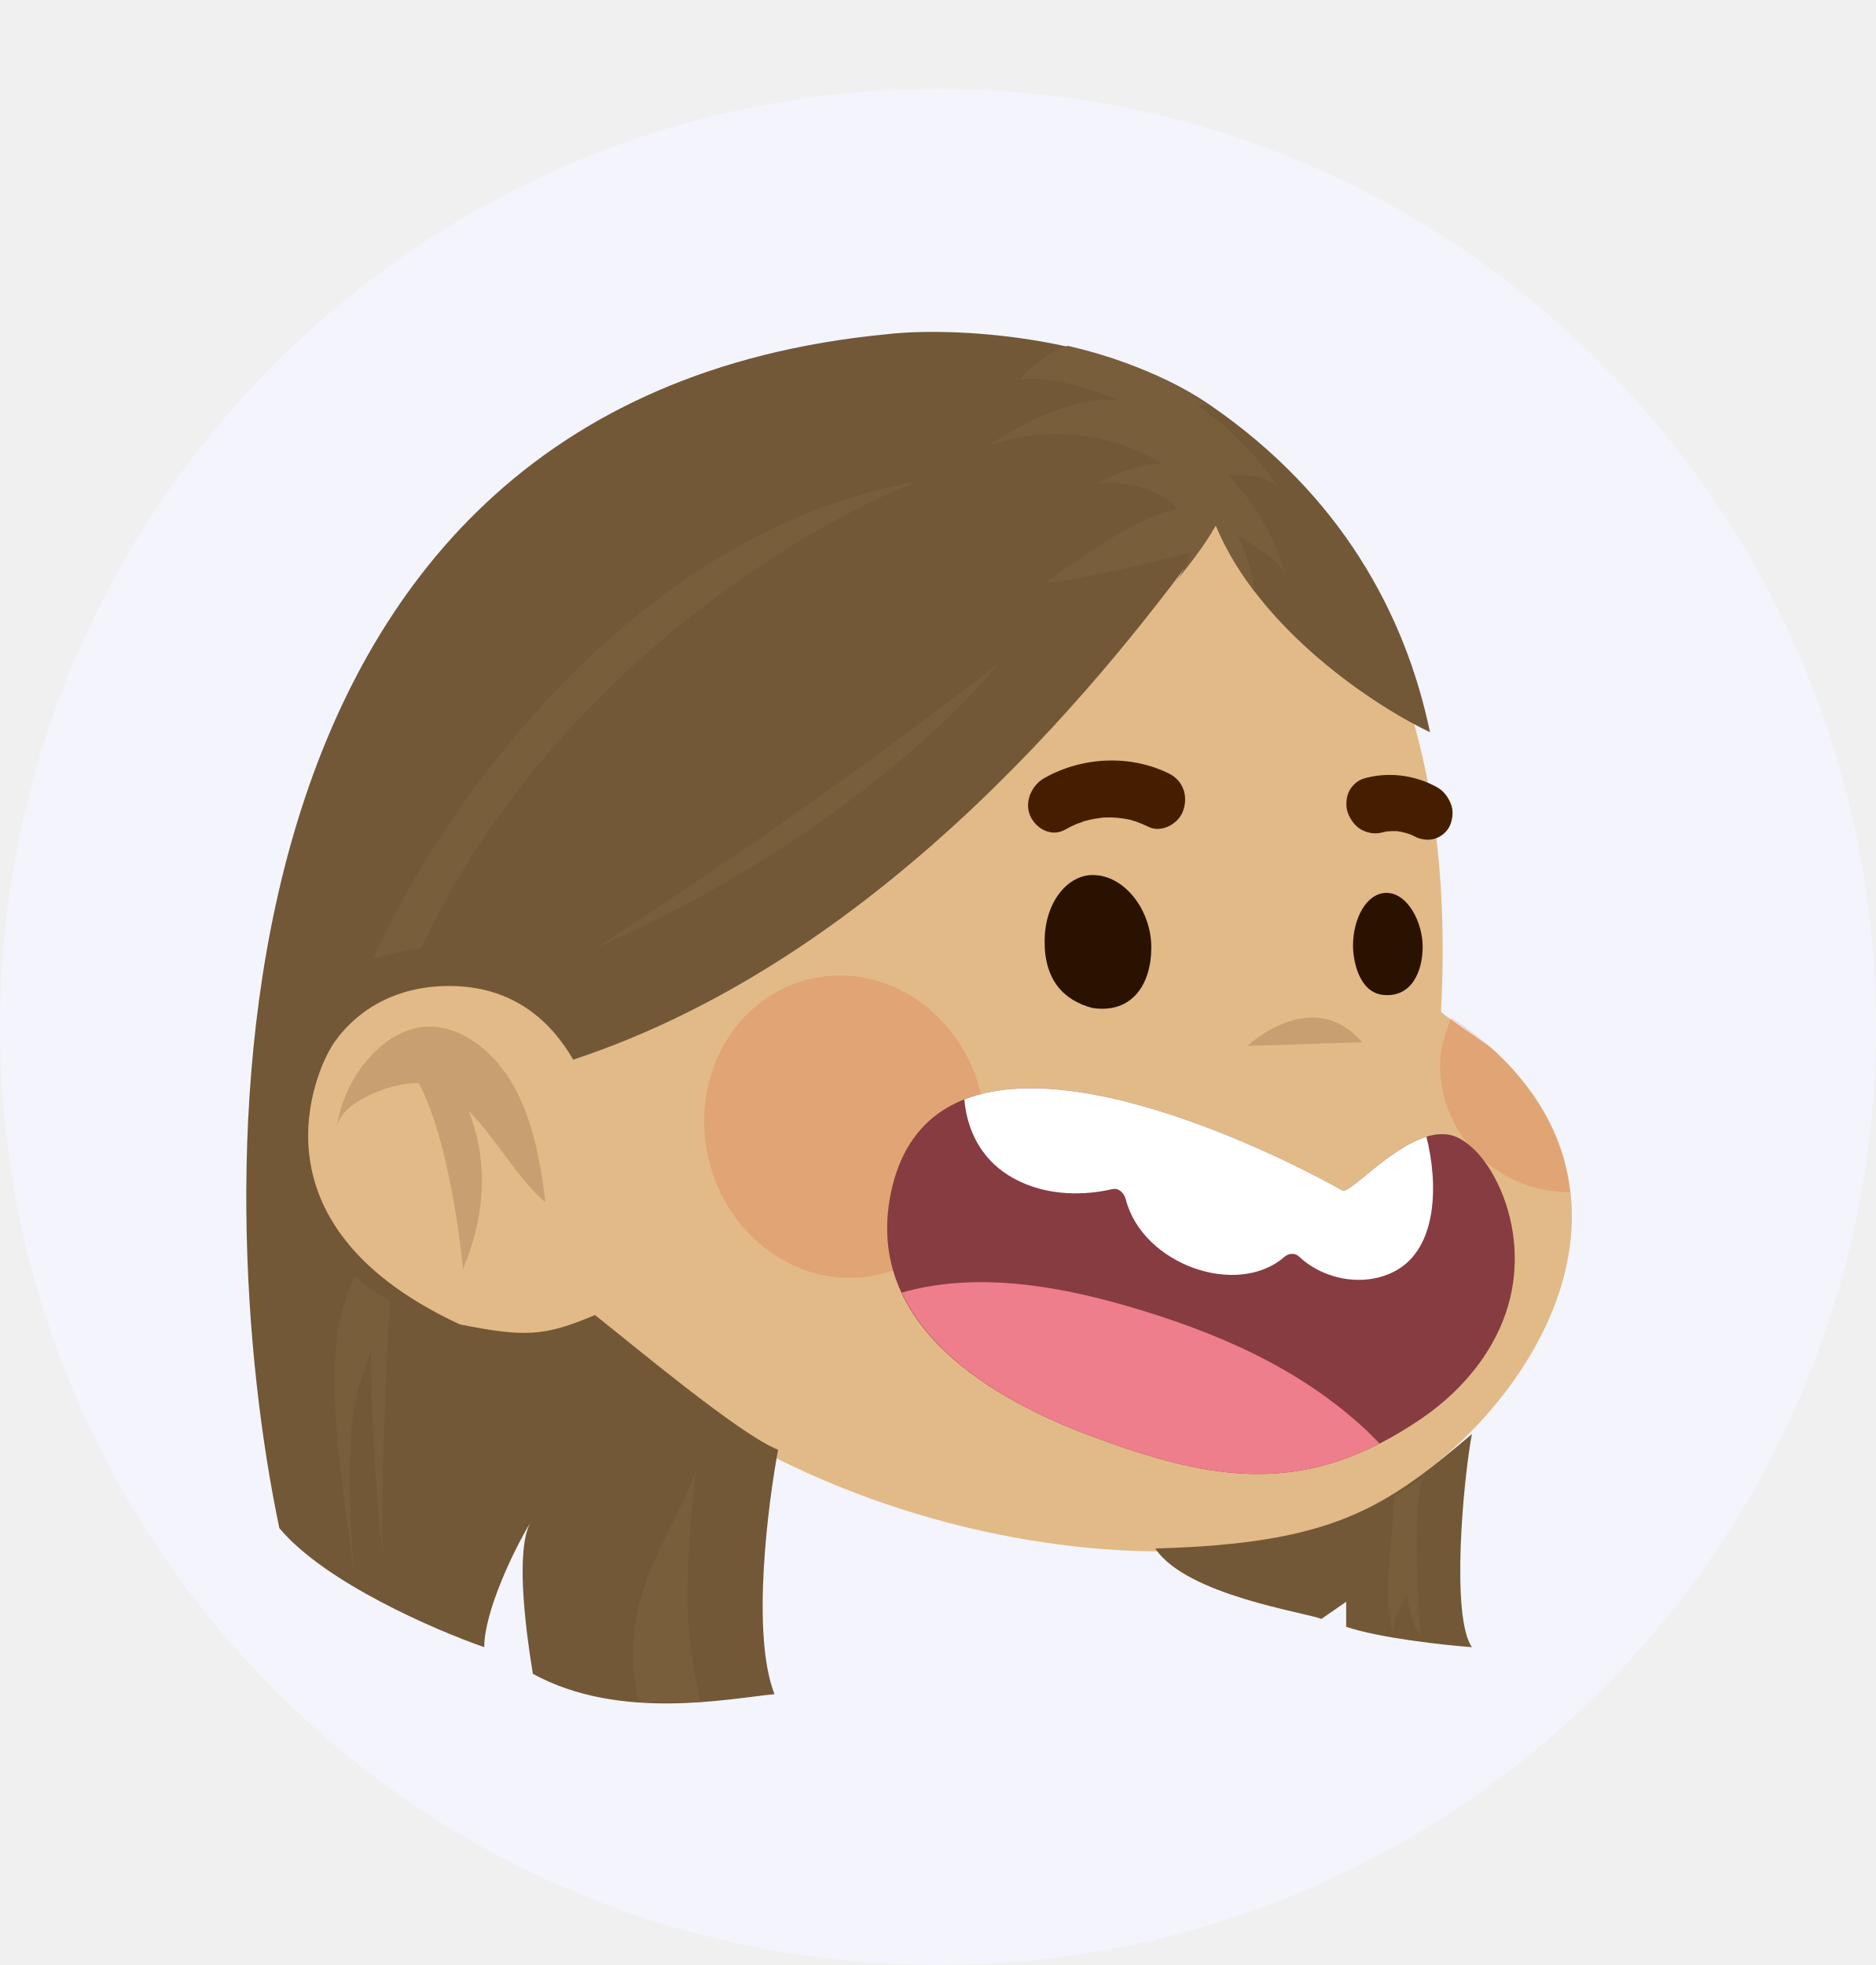
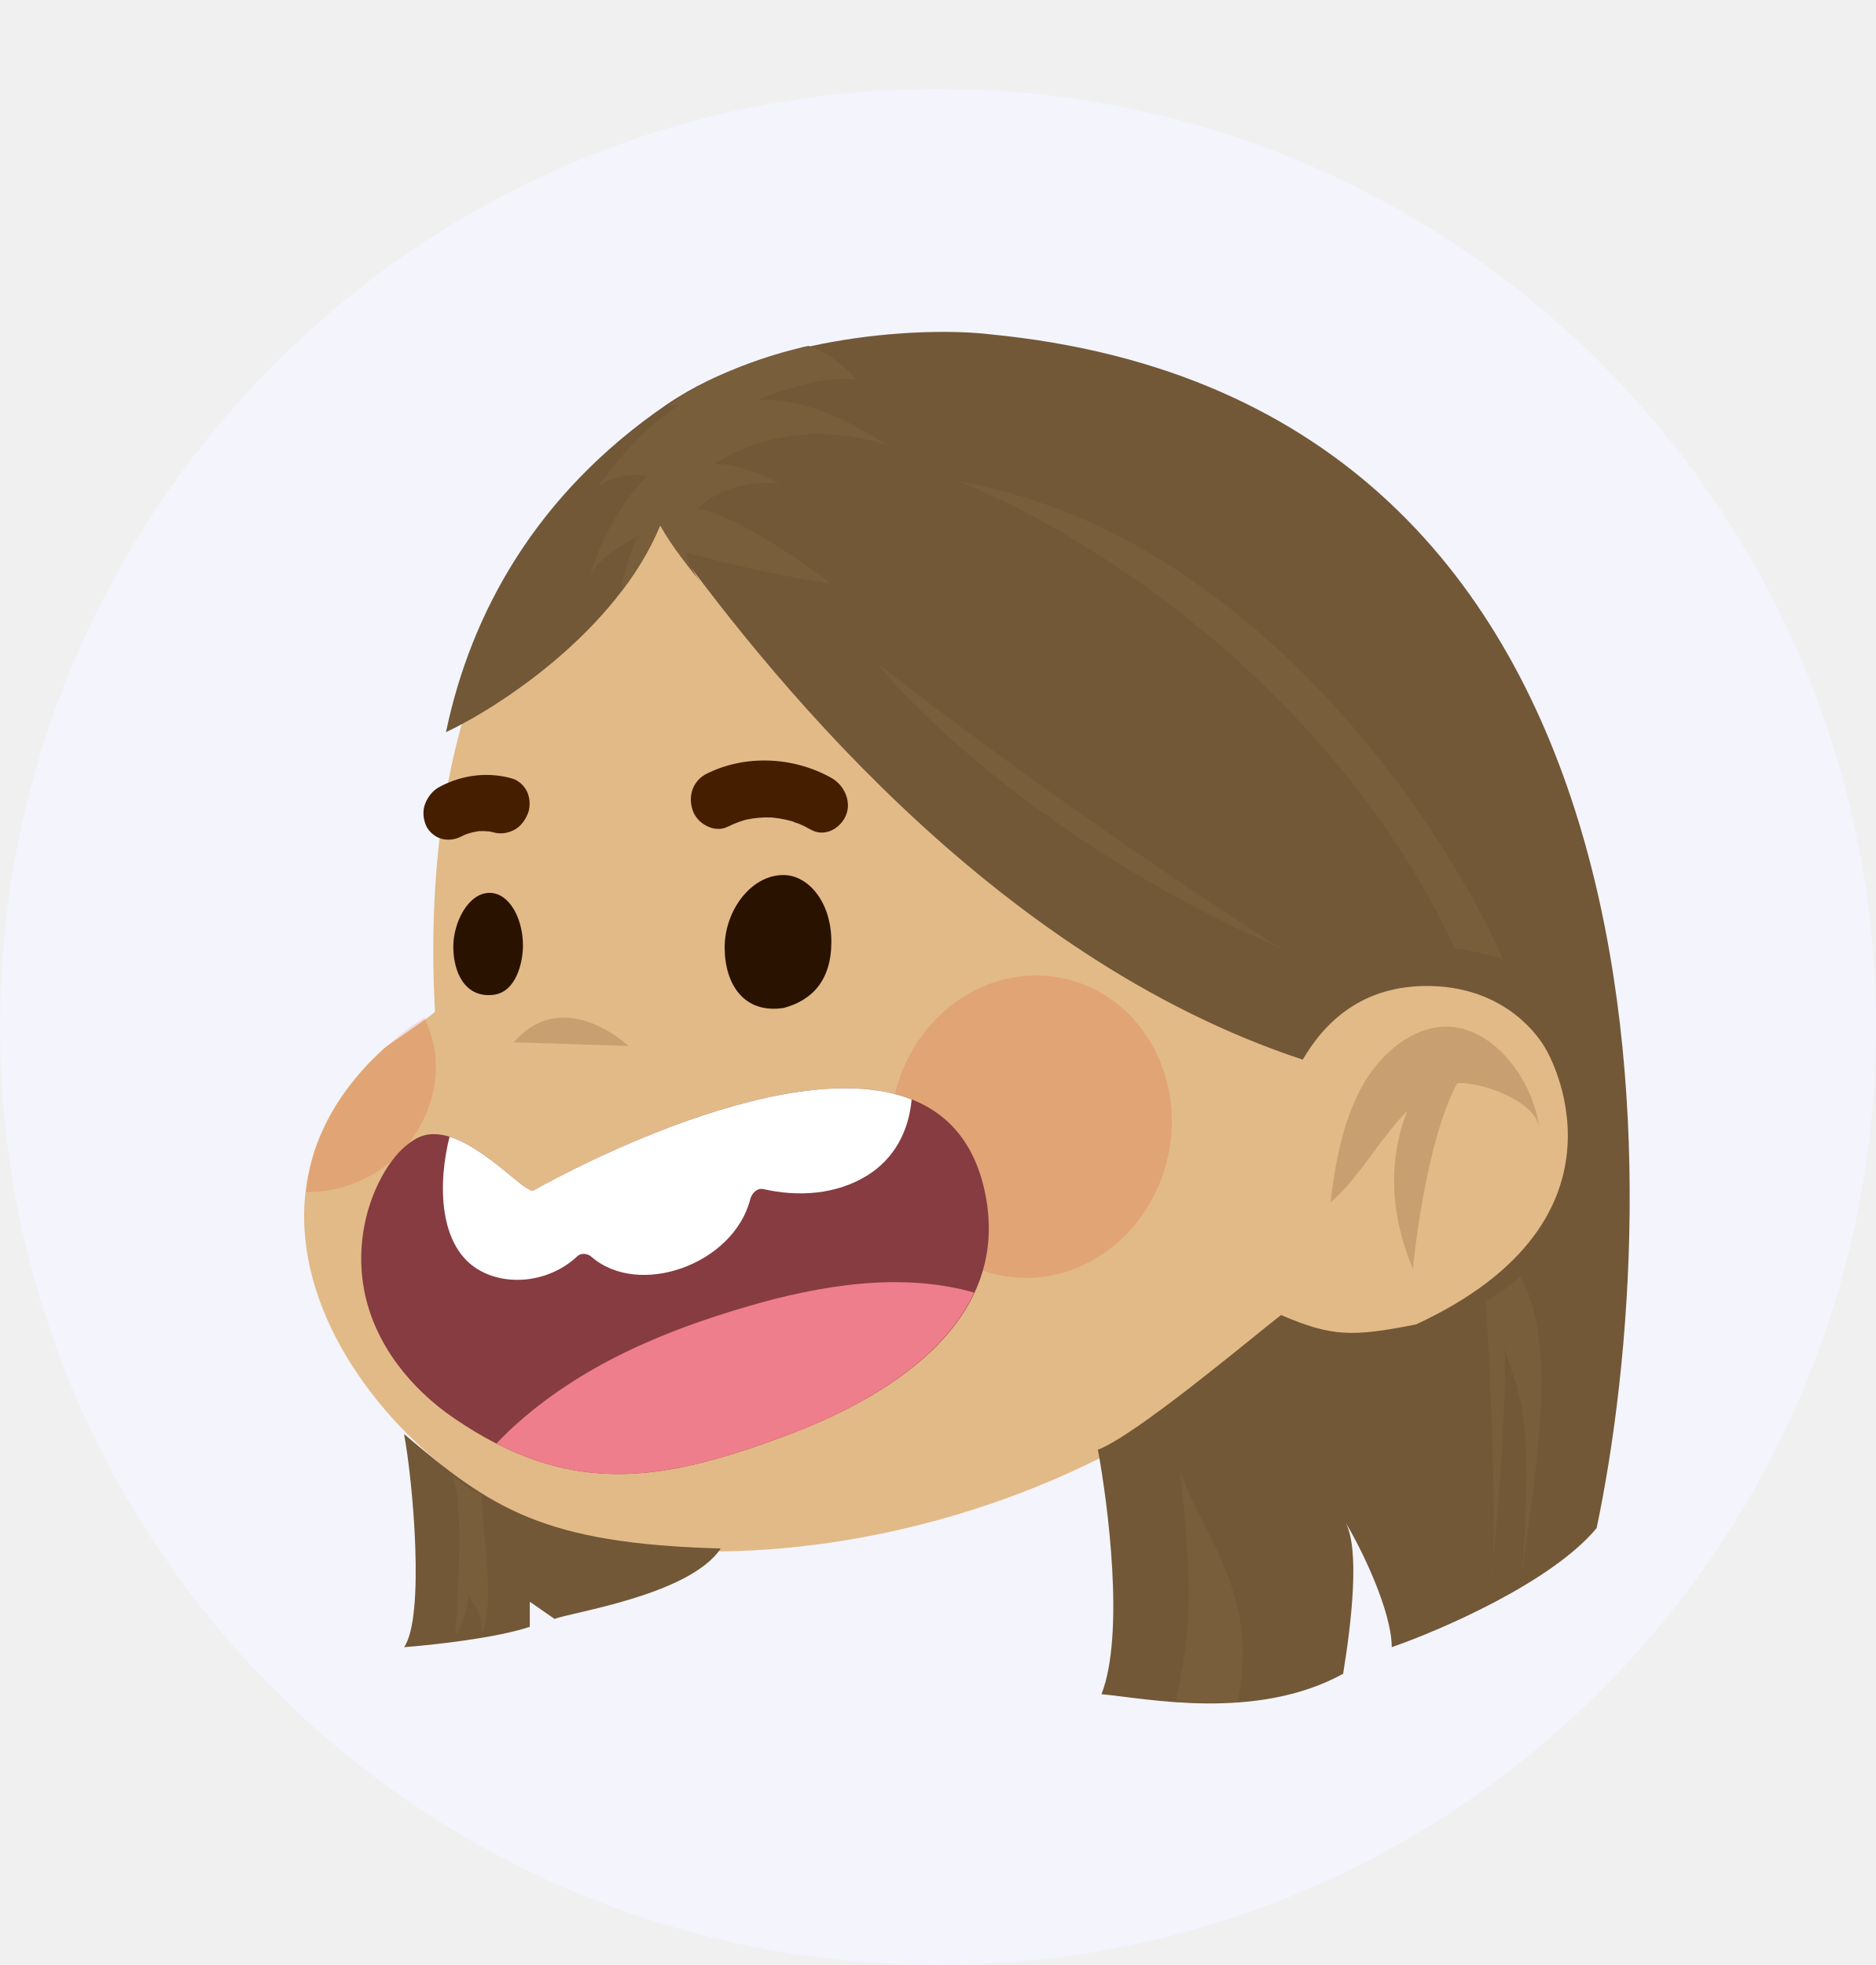
<svg xmlns="http://www.w3.org/2000/svg" width="359" height="376" viewBox="0 0 359 376" fill="none">
-   <rect y="17" width="359" height="359" rx="179.5" fill="#F3F4FC" />
-   <path d="M203.697 70.571C203.697 70.571 281.674 82.74 275.761 193.556C275.74 193.967 284.777 199.951 285.485 200.591C291.787 206.275 297.074 213.555 299.386 222.071C307.619 252.396 278.185 283.642 254.381 291.935C245.491 295.033 236.093 296.537 226.677 296.81C165.464 298.588 84.422 259.786 80.26 184.009C80.11 181.29 80.074 178.568 80.144 175.853C80.513 161.464 83.995 147.451 89.242 134.441C89.24 134.441 123.307 50.166 203.697 70.571Z" fill="#E2BA87" />
+   <rect width="359" height="359" rx="179.5" transform="matrix(-1 0 0 1 359 17)" fill="#F3F4FC" />
+   <path d="M155.304 70.571C155.304 70.571 77.326 82.74 83.239 193.556C83.261 193.967 74.223 199.951 73.515 200.591C67.213 206.275 61.926 213.555 59.614 222.071C51.381 252.396 80.816 283.642 104.619 291.935C113.51 295.033 122.907 296.537 132.324 296.81C193.536 298.588 274.578 259.786 278.741 184.009C278.89 181.29 278.927 178.568 278.857 175.853C278.488 161.464 275.006 147.451 269.758 134.441C269.76 134.441 235.693 50.166 155.304 70.571Z" fill="#E2BA87" />
  <g style="mix-blend-mode:multiply" opacity="0.5">
-     <path d="M277.73 194.714C276.888 196.778 276.048 199.415 275.813 200.923C274.814 207.393 277.037 214.076 280.892 218.882C284.552 223.446 289.777 226.407 294.836 227.527C296.544 227.905 298.611 228.1 300.42 228.162C298.504 209.422 283.216 198.167 277.73 194.714Z" fill="#FCC3B8" />
+     <path d="M81.27 194.714C82.112 196.778 82.953 199.415 83.187 200.923C84.186 207.393 81.964 214.076 78.108 218.882C74.448 223.446 69.223 226.407 64.164 227.527C62.457 227.905 60.389 228.1 58.581 228.162C60.496 209.422 75.784 198.167 81.27 194.714Z" fill="#FCC3B8" />
  </g>
  <g style="mix-blend-mode:multiply" opacity="0.5">
-     <path d="M167.837 243.982C182.31 240.884 191.286 225.664 187.883 209.986C184.481 194.308 169.99 184.11 155.517 187.208C141.044 190.305 132.068 205.526 135.471 221.203C138.873 236.881 153.364 247.079 167.837 243.982Z" fill="#FCC3B8" />
+     <path d="M191.163 243.982C176.69 240.884 167.715 225.664 171.117 209.986C174.519 194.308 189.01 184.11 203.483 187.208C217.957 190.305 226.932 205.526 223.53 221.203C220.128 236.881 205.637 247.079 191.163 243.982Z" fill="#FCC3B8" />
  </g>
-   <path opacity="0.3" d="M238.727 200.14C238.727 200.14 251.097 188.402 260.673 199.438Z" fill="#8B5E3C" />
-   <path d="M123.409 258.001C81.284 278.991 44.175 228.095 56.789 199.076C64.835 180.567 87.457 178.86 100.283 195.521C107.852 205.354 113.901 217.968 117.257 230.064" fill="#E2BA87" />
-   <path opacity="0.3" d="M89.665 212.545C94.95 217.825 99.139 225.702 104.374 230.06C103.512 222.671 102.074 214.787 98.507 208.163C94.885 201.434 88.19 195.937 81.274 196.481C72.704 197.156 65.499 206.997 64.451 215.853C65.077 210.553 76.017 206.839 80.162 207.289C86.474 219.204 88.613 242.813 88.613 242.813C94.246 229.364 92.221 218.865 89.665 212.545Z" fill="#8B5E3C" />
-   <path d="M220.324 181.314C220.31 188.338 216.641 194.039 209.024 192.87C203.541 191.402 199.891 187.536 199.905 180.17C199.92 172.452 204.414 167.444 209.074 167.435C215.302 167.423 220.337 174.291 220.324 181.314Z" fill="#2A1200" />
-   <path d="M272.254 181.187C272.244 185.895 270.114 190.951 264.661 190.37C260.086 189.882 258.918 183.874 258.923 180.917C258.933 175.744 261.525 170.856 265.305 170.849C269.371 170.842 272.263 176.479 272.254 181.187Z" fill="#2A1200" />
-   <path d="M223.734 148.031C216.39 144.393 207.215 144.731 199.85 148.88C197.475 150.217 195.942 153.414 197.159 156.125C198.283 158.632 201.246 160.206 203.789 158.771C204.551 158.341 205.328 157.951 206.13 157.614C206.379 157.509 207.02 157.383 207.268 157.191C207.385 157.157 207.498 157.123 207.616 157.091C208.341 156.896 209.073 156.738 209.811 156.617C210.233 156.549 210.655 156.494 211.078 156.45C211.212 156.436 211.345 156.425 211.48 156.415C211.826 156.459 212.258 156.397 212.583 156.408C213.007 156.421 213.428 156.448 213.85 156.488C214.587 156.557 215.32 156.663 216.043 156.809C216.145 156.829 216.244 156.852 216.345 156.874C216.723 156.993 217.104 157.102 217.479 157.234C218.276 157.517 219.052 157.854 219.813 158.229C222.186 159.406 225.534 157.743 226.44 155.064C227.434 152.114 226.277 149.291 223.734 148.031Z" fill="#451E00" />
-   <path d="M274.924 150.588C270.532 148.204 265.494 147.668 260.96 148.978C259.736 149.331 258.619 150.398 258.095 151.577C257.579 152.739 257.474 154.402 257.982 155.666C258.512 156.977 259.415 158.224 260.688 158.847C261.978 159.478 263.298 159.64 264.627 159.258C264.845 159.195 265.068 159.158 265.29 159.106C265.98 159.028 266.673 159.007 267.372 159.037C268.213 159.164 269.041 159.369 269.859 159.65C270.143 159.781 270.435 159.898 270.713 160.048C271.916 160.7 273.421 160.856 274.653 160.46C275.832 160.08 277.041 159.066 277.516 157.858C278.009 156.607 278.173 155.121 277.629 153.769C277.087 152.422 276.196 151.279 274.924 150.588Z" fill="#451E00" />
-   <path d="M232.665 100.531C213.357 127.512 169.694 182.974 109.693 202.761C105.633 195.766 98.405 188.431 85.336 188.671C68.999 188.97 63.058 200.962 63.058 200.962C63.058 200.962 44.048 233.04 88.009 253.426C100.188 255.825 104.049 255.825 113.851 251.628C120.485 256.824 141.535 274.532 148.901 277.41C147.02 287.503 143.698 312.666 148.213 324.178C139.599 324.978 118.604 329.395 101.97 320.281C100.295 310.014 98.822 296.57 101.444 291.443C98.314 296.606 92.668 308.39 92.668 315.184C83.163 311.887 62.014 302.713 53.459 292.4C40.192 229.443 35.434 76.847 169.694 63.956C181.476 62.557 211.516 63.776 231.477 77.446C256.427 94.535 268.903 117.319 273.656 140.104C263.457 135.307 240.982 120.677 232.665 100.531Z" fill="#725837" />
-   <path d="M281.675 315.184C277.636 309.428 279.992 283.306 281.675 274.412C265.041 288.502 255.239 295.398 221.08 296.297C227.021 305.291 250.19 308.589 252.863 309.788L257.616 306.49V311.287C264.032 313.445 276.329 314.785 281.675 315.184Z" fill="#725837" />
-   <mask id="mask0_328_4878" style="mask-type:alpha" maskUnits="userSpaceOnUse" x="169" y="63" width="105" height="78">
-     <path d="M229.992 76.847C210.031 63.176 181.476 62.557 169.694 63.956C172.947 81.744 182.984 119.598 210.684 128.712C218.806 118.088 228.501 108.2 232.665 100.531C240.982 120.677 263.458 135.307 273.656 140.104C268.903 117.319 254.943 93.935 229.992 76.847Z" fill="#E2BA87" />
+   <path opacity="0.3" d="M120.273 200.14C120.273 200.14 107.903 188.402 98.327 199.438L120.273 200.14Z" fill="#8B5E3C" />
+   <path d="M235.591 258.001C277.716 278.991 314.826 228.095 302.211 199.076C294.165 180.567 271.543 178.86 258.718 195.521C251.149 205.354 245.099 217.968 241.743 230.064" fill="#E2BA87" />
+   <path opacity="0.3" d="M269.335 212.545C264.05 217.825 259.861 225.702 254.626 230.06C255.488 222.671 256.926 214.787 260.493 208.163C264.115 201.434 270.81 195.937 277.726 196.481C286.296 197.156 293.501 206.997 294.549 215.853C293.923 210.553 282.983 206.839 278.838 207.289C272.526 219.204 270.387 242.813 270.387 242.813C264.754 229.364 266.779 218.865 269.335 212.545Z" fill="#8B5E3C" />
+   <path d="M138.676 181.314C138.69 188.338 142.359 194.039 149.976 192.87C155.459 191.402 159.109 187.536 159.095 180.17C159.08 172.452 154.586 167.444 149.926 167.435C143.698 167.423 138.663 174.291 138.676 181.314Z" fill="#2A1200" />
+   <path d="M86.747 181.187C86.756 185.895 88.886 190.951 94.339 190.37C98.915 189.882 100.083 183.874 100.077 180.917C100.067 175.744 97.475 170.856 93.695 170.849C89.629 170.842 86.737 176.479 86.747 181.187Z" fill="#2A1200" />
+   <path d="M135.266 148.031C142.61 144.393 151.785 144.731 159.15 148.88C161.525 150.217 163.058 153.414 161.841 156.125C160.717 158.632 157.754 160.206 155.211 158.771C154.449 158.341 153.672 157.951 152.87 157.614C152.621 157.509 151.98 157.383 151.732 157.191C151.615 157.157 151.502 157.123 151.384 157.091C150.659 156.896 149.927 156.738 149.189 156.617C148.767 156.549 148.345 156.494 147.922 156.45C147.788 156.436 147.655 156.425 147.52 156.415C147.174 156.459 146.742 156.397 146.417 156.408C145.993 156.421 145.572 156.448 145.15 156.488C144.413 156.557 143.68 156.663 142.957 156.809C142.855 156.829 142.756 156.852 142.655 156.874C142.277 156.993 141.896 157.102 141.521 157.234C140.724 157.517 139.948 157.854 139.187 158.229C136.814 159.406 133.466 157.743 132.56 155.064C131.566 152.114 132.723 149.291 135.266 148.031Z" fill="#451E00" />
+   <path d="M84.077 150.588C88.468 148.204 93.506 147.668 98.041 148.978C99.264 149.331 100.381 150.398 100.905 151.577C101.422 152.739 101.527 154.402 101.018 155.666C100.489 156.977 99.586 158.224 98.312 158.847C97.022 159.478 95.702 159.64 94.373 159.258C94.155 159.195 93.932 159.158 93.711 159.106C93.021 159.028 92.328 159.007 91.628 159.037C90.787 159.164 89.959 159.369 89.142 159.65C88.857 159.781 88.566 159.898 88.287 160.048C87.084 160.7 85.579 160.856 84.347 160.46C83.168 160.08 81.959 159.066 81.484 157.858C80.992 156.607 80.827 155.121 81.371 153.769C81.914 152.422 82.804 151.279 84.077 150.588Z" fill="#451E00" />
+   <path d="M126.335 100.531C145.642 127.512 189.306 182.974 249.307 202.761C253.366 195.766 260.594 188.431 273.664 188.671C290.001 188.97 295.941 200.962 295.941 200.962C295.941 200.962 314.951 233.04 270.99 253.426C258.812 255.825 254.951 255.825 245.148 251.628C238.515 256.824 217.465 274.532 210.099 277.41C211.98 287.503 215.301 312.666 210.786 324.178C219.4 324.978 240.396 329.395 257.03 320.281C258.705 310.014 260.178 296.57 257.556 291.443C260.686 296.606 266.332 308.39 266.332 315.184C275.837 311.887 296.985 302.713 305.54 292.4C318.808 229.443 323.566 76.847 189.306 63.956C177.524 62.557 147.484 63.776 127.523 77.446C102.572 94.535 90.097 117.319 85.344 140.104C95.542 135.307 118.018 120.677 126.335 100.531Z" fill="#725837" />
+   <path d="M77.324 315.184C81.364 309.428 79.007 283.306 77.324 274.412C93.958 288.502 103.76 295.398 137.919 296.297C131.979 305.291 108.81 308.589 106.136 309.788L101.384 306.49V311.287C94.968 313.445 82.671 314.785 77.324 315.184Z" fill="#725837" />
+   <mask id="mask0_328_4878" style="mask-type:alpha" maskUnits="userSpaceOnUse" x="85" y="63" width="105" height="78">
+     <path d="M129.008 76.847C148.969 63.176 177.524 62.557 189.306 63.956C186.052 81.744 176.016 119.598 148.316 128.712C140.194 118.088 130.498 108.2 126.335 100.531C118.018 120.677 95.542 135.307 85.344 140.104C90.097 117.319 104.057 93.935 129.008 76.847Z" fill="#E2BA87" />
  </mask>
  <g mask="url(#mask0_328_4878)">
-     <path d="M225.496 97.421C225.496 97.421 220.579 91.54 209.854 92.522C209.854 92.522 217.452 88.358 222.366 88.848C222.366 88.848 208.961 78.803 189.298 85.174C189.298 85.174 203.15 75.374 214.101 76.599C214.101 76.599 202.483 71.455 195.108 72.68C195.108 72.68 200.919 65.329 208.514 65.573C208.514 65.573 202.48 54.793 193.096 51.364C193.096 51.364 211.865 56.756 216.779 60.675C227.727 65.329 237.782 79.051 237.782 79.051C234.431 77.091 229.068 77.581 229.068 77.581C237.782 82.972 244.486 93.015 244.486 93.015C240.242 90.076 235.102 91.055 235.102 91.055C243.369 99.386 246.05 110.166 246.05 110.166C244.933 106.737 236.889 102.57 236.889 102.57C240.016 108.207 240.686 117.269 240.686 117.269L233.982 108.449C233.982 108.449 220.353 119.964 216.777 121.433C216.777 121.433 227.055 110.653 227.725 105.755C227.725 105.755 212.307 109.919 200.018 111.636C200.023 111.63 217.228 98.401 225.496 97.421Z" fill="#795E3C" />
+     <path d="M133.504 97.421C133.504 97.421 138.421 91.54 149.146 92.522C149.146 92.522 141.548 88.358 136.634 88.848C136.634 88.848 150.039 78.803 169.702 85.174C169.702 85.174 155.85 75.374 144.899 76.599C144.899 76.599 156.517 71.455 163.892 72.68C163.892 72.68 158.081 65.329 150.486 65.573C150.486 65.573 156.52 54.793 165.904 51.364C165.904 51.364 147.135 56.756 142.221 60.675C131.273 65.329 121.218 79.051 121.218 79.051C124.569 77.091 129.932 77.581 129.932 77.581C121.218 82.972 114.514 93.015 114.514 93.015C118.758 90.076 123.898 91.055 123.898 91.055C115.631 99.386 112.95 110.166 112.95 110.166C114.067 106.737 122.111 102.57 122.111 102.57C118.984 108.207 118.314 117.269 118.314 117.269L125.018 108.449C125.018 108.449 138.647 119.964 142.223 121.433C142.223 121.433 131.945 110.653 131.275 105.755C131.275 105.755 146.693 109.919 158.982 111.636C158.977 111.63 141.772 98.401 133.504 97.421Z" fill="#795E3C" />
  </g>
-   <path d="M191.08 126.913C182.763 137.505 155.673 163.248 113.851 181.475C127.119 173.081 161.139 150.416 191.08 126.913Z" fill="#795E3C" />
-   <path d="M80.583 181.475C104.821 129.671 154.05 100.331 175.634 92.136C120.029 101.73 82.96 157.092 71.375 183.574C73.514 182.615 78.405 181.775 80.583 181.475Z" fill="#795E3C" />
-   <path d="M68.108 244.133C69.296 245.632 72.742 247.97 74.642 248.929C73.876 262.075 72.715 287.588 73.311 298.904C73.468 300.502 73.617 301.947 73.751 303.192C73.552 302.217 73.408 300.749 73.311 298.904C72.193 287.549 70.662 268.435 71.078 257.923C68.9 265.918 65.197 268.596 67.811 301.693C65.038 280.308 60.741 257.084 68.108 244.133Z" fill="#795E3C" />
-   <path d="M266.824 286.104C268.487 285.384 271.279 283.406 272.467 282.506C270.329 286.104 271.18 304.192 271.873 312.786C270.447 311.587 269.497 307.09 269.2 304.991C268.249 308.109 266.428 308.289 266.824 312.786C264.21 306.79 266.527 295.697 266.824 286.104Z" fill="#795E3C" />
-   <path d="M133.158 281.307C130.307 307.449 131.673 314.584 134.049 325.677H128.109H122.168C117.891 304.571 128.802 294.498 133.158 281.307Z" fill="#795E3C" />
-   <path d="M256.891 227.791C258.674 228.815 271.138 213.158 279.437 217.921C282.239 219.529 284.376 222.271 285.981 225.235C289.508 231.754 290.715 239.674 289.294 246.981C287.283 257.312 280.315 265.769 272.118 271.375C250.06 286.457 232.562 283.606 209.02 274.876C190.489 268.005 165.241 253.862 170.472 228.345C179.679 183.427 256.868 227.778 256.891 227.791Z" fill="#873C41" />
-   <path d="M193.032 224.92C199.027 228.642 206.325 229.026 212.872 227.541C214.123 227.256 215.13 228.308 215.442 229.516C218.638 241.938 236.76 248.422 245.849 240.457C246.554 239.838 247.805 239.692 248.544 240.393C253.449 245.048 261.308 246.31 267.079 243.161C275.229 238.714 275.189 226.219 272.969 217.518C265.786 219.712 258.246 228.569 256.891 227.788C256.873 227.777 209.488 200.559 184.542 210.378C185.071 216.411 187.84 221.695 193.032 224.92Z" fill="white" />
-   <path d="M260.998 273.238C248.036 261.341 232.099 254.695 215.941 249.98C202.119 245.946 186.558 243.332 172.568 247.335C179.051 261.253 195.732 269.945 209.02 274.873C229.614 282.509 245.583 285.646 264.022 276.219C263.018 275.222 262.038 274.194 260.998 273.238Z" fill="#EE7E8B" />
+   <path d="M167.92 126.913C176.237 137.505 203.326 163.248 245.149 181.475C231.881 173.081 197.861 150.416 167.92 126.913Z" fill="#795E3C" />
+   <path d="M278.416 181.475C254.178 129.671 204.95 100.331 183.365 92.136C238.97 101.73 276.04 157.092 287.624 183.574C285.486 182.615 280.595 181.775 278.416 181.475Z" fill="#795E3C" />
+   <path d="M290.892 244.133C289.704 245.632 286.258 247.97 284.357 248.929C285.123 262.075 286.285 287.588 285.689 298.904C285.532 300.502 285.382 301.947 285.248 303.192C285.448 302.217 285.592 300.749 285.689 298.904C286.807 287.549 288.338 268.435 287.921 257.923C290.1 265.918 293.803 268.596 291.189 301.693C293.961 280.308 298.258 257.084 290.892 244.133Z" fill="#795E3C" />
+   <path d="M92.176 286.104C90.513 285.384 87.72 283.406 86.532 282.506C88.671 286.104 87.819 304.192 87.126 312.786C88.552 311.587 89.503 307.09 89.8 304.991C90.75 308.109 92.572 308.289 92.176 312.786C94.79 306.79 92.473 295.697 92.176 286.104Z" fill="#795E3C" />
+   <path d="M225.841 281.307C228.693 307.449 227.326 314.584 224.95 325.677H230.891H236.832C241.109 304.571 230.198 294.498 225.841 281.307Z" fill="#795E3C" />
+   <path d="M102.109 227.791C100.326 228.815 87.862 213.158 79.563 217.921C76.761 219.529 74.624 222.271 73.019 225.235C69.492 231.754 68.285 239.674 69.706 246.981C71.717 257.312 78.685 265.769 86.882 271.375C108.94 286.457 126.438 283.606 149.98 274.876C168.511 268.005 193.759 253.862 188.528 228.345C179.321 183.427 102.132 227.778 102.109 227.791Z" fill="#873C41" />
+   <path d="M165.968 224.92C159.973 228.642 152.675 229.026 146.128 227.541C144.877 227.256 143.87 228.308 143.558 229.516C140.362 241.938 122.24 248.422 113.151 240.457C112.446 239.838 111.195 239.692 110.456 240.393C105.551 245.048 97.692 246.31 91.921 243.161C83.771 238.714 83.811 226.219 86.031 217.518C93.214 219.712 100.754 228.569 102.109 227.788C102.127 227.777 149.512 200.559 174.458 210.378C173.929 216.411 171.16 221.695 165.968 224.92Z" fill="white" />
+   <path d="M98.003 273.238C110.964 261.341 126.901 254.695 143.059 249.98C156.881 245.946 172.443 243.332 186.432 247.335C179.949 261.253 163.268 269.945 149.98 274.873C129.387 282.509 113.417 285.646 94.978 276.219C95.983 275.222 96.962 274.194 98.003 273.238Z" fill="#EE7E8B" />
</svg>
